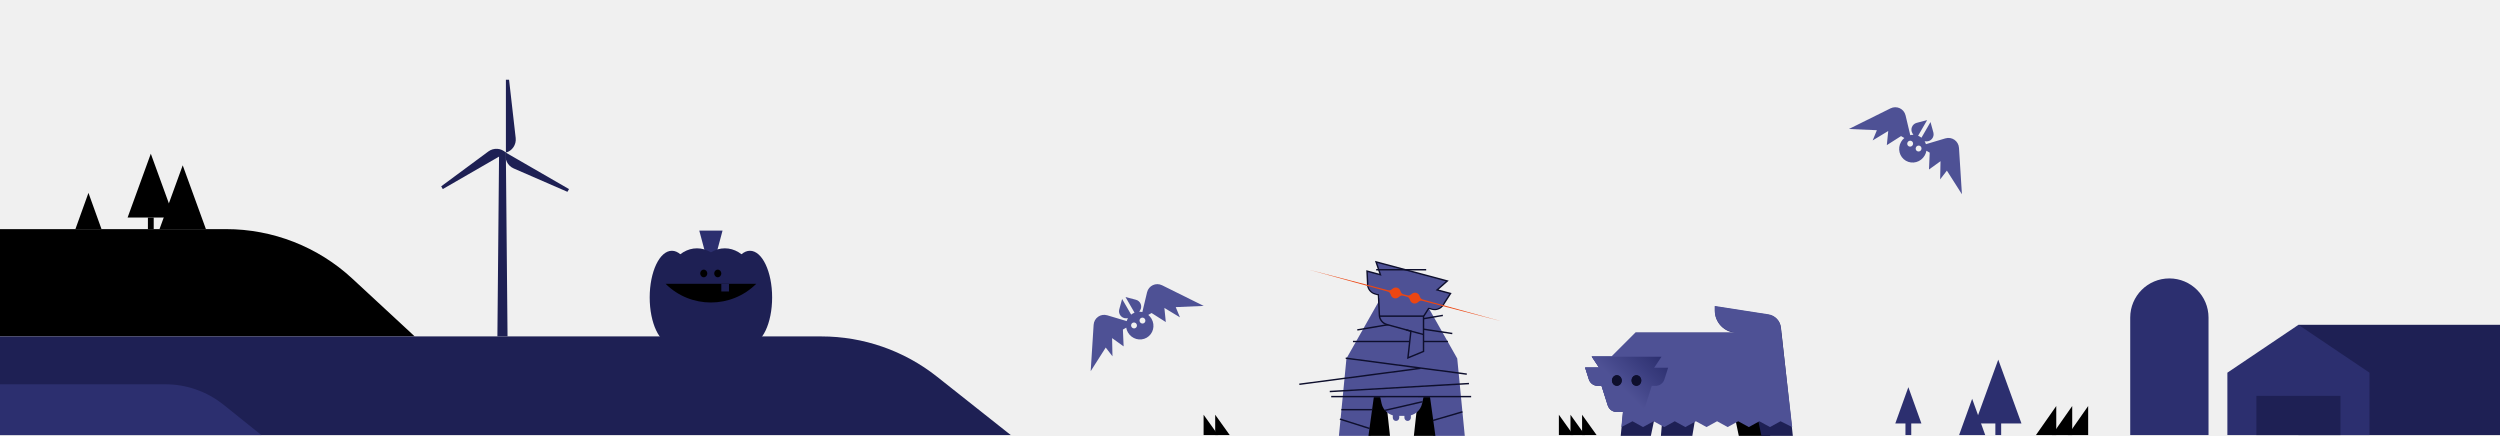
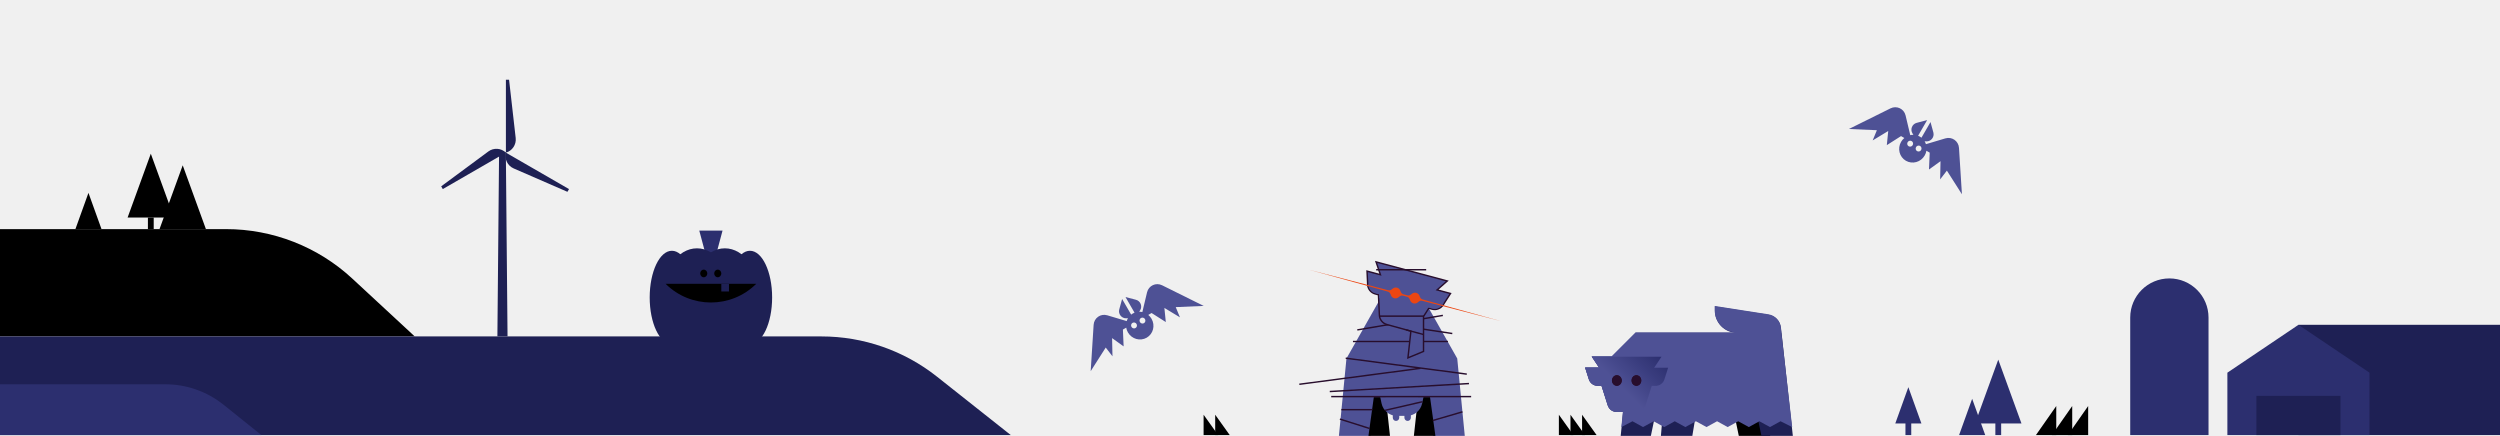
<svg xmlns="http://www.w3.org/2000/svg" fill="none" viewBox="0 0 1724 300">
  <g clip-path="url(#a)">
    <path fill="#000" d="M-27 158h182.906a128.016 128.016 0 0 1 86.993 34.079L286 232H-27v-74Z" />
    <path fill="#000" d="m61 133 9 25H52l9-25Z" />
    <path fill="#2C2F6F" d="M482.223 159h16.042l-4.222 15.83h-7.598L482.223 159Z" />
    <path fill="#1E2054" d="M478.634 205.12c0 17.777-6.851 32.188-15.302 32.188-8.452 0-15.303-14.411-15.303-32.188 0-17.778 6.851-32.189 15.303-32.189 8.451 0 15.302 14.411 15.302 32.189Z" />
    <path fill="#1E2054" d="M524.016 205.119c0 18.71-10.82 33.878-24.168 33.878-13.347 0-24.168-15.168-24.168-33.878s10.821-33.877 24.168-33.877c13.348 0 24.168 15.167 24.168 33.877Z" />
    <path fill="#1E2054" d="M456.472 205.119c0 18.71 10.82 33.878 24.168 33.878 13.347 0 24.168-15.168 24.168-33.878s-10.821-33.877-24.168-33.877c-13.348 0-24.168 15.167-24.168 33.877Z" />
    <path fill="#1E2054" d="M532.459 205.12c0 17.777-6.851 32.188-15.303 32.188-8.451 0-15.302-14.411-15.302-32.188 0-17.778 6.851-32.189 15.302-32.189 8.452 0 15.303 14.411 15.303 32.189Z" />
    <path fill="#000" d="M521.484 195.726c-17.253 17.168-45.225 17.168-62.478 0h62.478Z" />
    <path fill="#1E2054" d="M497.419 195.726h5.277v5.277h-5.277v-5.277Z" />
    <path fill="#000" d="M482.856 188.573c0 1.457 1.098 2.639 2.452 2.639 1.355 0 2.453-1.182 2.453-2.639 0-1.457-1.098-2.638-2.453-2.638-1.354 0-2.452 1.181-2.452 2.638Zm14.564 0c0 1.457-1.098 2.639-2.453 2.639-1.355 0-2.453-1.182-2.453-2.639 0-1.457 1.098-2.638 2.453-2.638 1.355 0 2.453 1.181 2.453 2.638ZM104 106l-16 44h32l-16-44Z" />
    <path fill="#000" d="m126 114-16 44h32l-16-44Zm-20 36h-4v8h4z" />
    <path fill="#2C2F6F" d="m1360 275 9 25h-18l9-25Z" />
    <path fill="#2C2F6F" d="m1378 248 16 44h-32l16-44Zm-2 44h4v8h-4zm-60-25 9 25h-18l9-25Zm-2 25h4v8h-4z" />
    <path fill="#1E2054" d="M1585 224h139v76h-139v-76Z" />
    <path fill="#2C2F6F" d="m1536 257 49-33 49 33v43h-98v-43Z" />
    <path fill="#1E2054" d="M1556 273h58v28h-58v-28Z" />
    <path fill="#2C2F6F" d="M1469 219c0-14.912 12.09-27 27-27s27 12.088 27 27v81h-54v-81Z" />
    <path fill="#000" d="M838 300v-14l10 14h-10Z" />
    <path fill="#000" d="M830 300v-14l10 14h-10Zm610 0v-20l-14 20h14Z" />
    <path fill="#000" d="M1429 300v-20l-14 20h14Z" />
    <path fill="#000" d="M1418 300v-20l-14 20h14Zm-327 0v-14l10 14h-10Z" />
    <path fill="#000" d="M1083 300v-14l10 14h-10Z" />
    <path fill="#000" d="M1075 300v-14l10 14h-10Z" />
    <path fill="#1E2054" d="M980.139 199.311h-25.923v12.421h25.923z" />
    <path fill="#4E5195" d="m923.319 300.575 5.199-53.368 29.241-51.674h17.911l29.24 51.674 5.2 53.368h-21.698l-10.849-19.269h-21.698l-10.849 19.269h-21.697Z" />
    <path fill="#000" d="M955.599 273.84h-8.205l-3.714 26.733h14.851l-2.932-26.733Zm22.34 0h8.204l3.714 26.733h-14.851l2.933-26.733Z" />
    <path fill="#4E5195" d="M981.639 273.826h-29.843l.928 4.377a10.818 10.818 0 0 0 10.582 8.573h6.823c5.109 0 9.521-3.575 10.581-8.573l.929-4.377Z" />
    <rect width="4.451" height="8.011" fill="#4E5195" rx="2.225" transform="matrix(-1 0 0 1 964.92 282.265)" />
    <rect width="4.451" height="8.011" fill="#4E5195" rx="2.225" transform="matrix(-1 0 0 1 972.931 282.265)" />
-     <path stroke="#0E0F2D" d="m995 217.5-59 10m62.5 8H933m78.5 22.5L928 247m51.5 7L896 265m117-.5-96 5.5m97.5 3.5H918m63 3.5-26 6m-30-.5h21.5M988 290l20.5-6m-84.5 5 20.5 6.5m57-65.5-36.5-5.5" />
-     <path fill="#4E5195" stroke="#0E0F2D" d="M981.659 242v.334l-.309.128-9.659 4-.781.324.093-.841 1.953-17.577-16.548-4.58-.002-.001a6.983 6.983 0 0 1-5.173-6.414l-.656-14.103-2.256-.604a6.984 6.984 0 0 1-5.175-6.415l-.4-8.597-.032-.683.661.177 8.557 2.293-2.683-7.942-.299-.885.902.242 47.274 12.667.902.241-.701.617-6.295 5.537 8.557 2.293.661.177-.369.575-4.645 7.246a6.982 6.982 0 0 1-7.689 2.967l-2.256-.604-3.632 5.665V242Zm-6.838-33.269c1.557.417 3.252-.605 3.729-2.386.477-1.78-.48-3.513-2.037-3.93-1.557-.418-3.252.605-3.729 2.385-.477 1.781.479 3.514 2.037 3.931Zm-15.293-7.483c-.477 1.781.48 3.514 2.037 3.931 1.557.417 3.252-.605 3.729-2.386.478-1.78-.479-3.513-2.036-3.93-1.558-.417-3.253.605-3.73 2.385Z" />
-     <path stroke="#0E0F2D" d="m969.772 227.5 11.601 3.108M951 218h31m-33-32.002 34.5.002" />
+     <path stroke="#280e2d" d="m995 217.5-59 10m62.5 8H933m78.5 22.5L928 247m51.5 7L896 265m117-.5-96 5.5m97.5 3.5H918m63 3.5-26 6m-30-.5h21.5M988 290l20.5-6m-84.5 5 20.5 6.5m57-65.5-36.5-5.5" />
+     <path fill="#4E5195" stroke="#280e2d" d="M981.659 242v.334l-.309.128-9.659 4-.781.324.093-.841 1.953-17.577-16.548-4.58-.002-.001a6.983 6.983 0 0 1-5.173-6.414l-.656-14.103-2.256-.604a6.984 6.984 0 0 1-5.175-6.415l-.4-8.597-.032-.683.661.177 8.557 2.293-2.683-7.942-.299-.885.902.242 47.274 12.667.902.241-.701.617-6.295 5.537 8.557 2.293.661.177-.369.575-4.645 7.246a6.982 6.982 0 0 1-7.689 2.967l-2.256-.604-3.632 5.665V242Zm-6.838-33.269c1.557.417 3.252-.605 3.729-2.386.477-1.78-.48-3.513-2.037-3.93-1.557-.418-3.252.605-3.729 2.385-.477 1.781.479 3.514 2.037 3.931Zm-15.293-7.483c-.477 1.781.48 3.514 2.037 3.931 1.557.417 3.252-.605 3.729-2.386.478-1.78-.479-3.513-2.036-3.93-1.558-.417-3.253.605-3.73 2.385Z" />
+     <path stroke="#280e2d" d="m969.772 227.5 11.601 3.108M951 218h31m-33-32.002 34.5.002" />
    <path fill="#4E5195" d="m985.068 211.994 2.609.699a6.484 6.484 0 0 0 7.139-2.754l.649-1.013-27.714-15.442-24.12 2.421.015.323a6.483 6.483 0 0 0 4.805 5.954l2.61.7.123 2.656 33.589 6.915.295-.459Z" />
    <path fill="#EC4612" d="M959.085 203.34c-.303-.957-.864-1.936-1.832-2.204l-54.424-15.085-.001.002 54.678 14.147c.972.251 1.947-.315 2.687-.992.862-.788 2.044-1.139 3.193-.831 1.144.306 1.99 1.195 2.345 2.302.309.961.879 1.944 1.855 2.206l3.165.848c.975.261 1.961-.305 2.709-.983.861-.781 2.037-1.128 3.181-.821 1.15.308 1.997 1.202 2.35 2.316.303.957.864 1.934 1.831 2.202l54.428 15.086-54.676-14.148c-.973-.252-1.948.315-2.689.993-.862.789-2.045 1.141-3.195.833-1.145-.307-1.991-1.196-2.345-2.304-.309-.963-.879-1.947-1.855-2.209l-3.161-.847c-.976-.261-1.962.306-2.711.985-.861.782-2.038 1.13-3.183.823-1.15-.308-1.998-1.204-2.35-2.319Z" />
    <path fill="#000" d="M1199.08 300.573h21.66l-2.28-20.794h-23.71l4.33 20.794Z" />
    <path fill="#1E2054" d="m1128.04 229.529-16.46 16.462v28.159l8.66.434-2.6 25.992h20.8l4.33-20.794h4.33l-1.73 20.794h21.66l3.46-20.794h39.86l4.33 20.794h21.66l-7.79-71.047h-100.51Z" />
    <path fill="#2C2F6F" fill-rule="evenodd" d="M1114.83 284.109a6.363 6.363 0 0 1-6.07-4.432l-4.32-13.57h-2.65a6.375 6.375 0 0 1-6.08-4.433l-2.57-8.063h9.63l-5.08-7.624h48.09l-5.07 7.624h9.62l-2.57 8.063a6.363 6.363 0 0 1-6.07 4.433h-2.66l-4.31 13.57a6.375 6.375 0 0 1-6.08 4.432h-13.81Zm-3.26-21.708c0 2.047 1.53 3.706 3.42 3.706 1.9 0 3.43-1.659 3.43-3.706 0-2.047-1.53-3.707-3.43-3.707-1.89 0-3.42 1.66-3.42 3.707Zm20.33 0c0 2.047-1.53 3.706-3.42 3.706s-3.43-1.659-3.43-3.706c0-2.047 1.54-3.707 3.43-3.707 1.89 0 3.42 1.66 3.42 3.707Z" clip-rule="evenodd" />
    <path fill="#2C2F6F" d="m1182.62 211.332 37.02 5.742c4.52.702 8.01 4.351 8.51 8.902l.39 3.551h-30.73c-8.39 0-15.19-6.8-15.19-15.189v-3.006Z" />
    <path fill="#4E5195" d="m1182.47 211 37.02 5.742c4.52.702 8.02 4.351 8.51 8.902l.39 3.551h-30.73c-8.39 0-15.19-6.8-15.19-15.189V211Zm-71.03 34.654 16.46-16.457h100.5l7.49 65.303-8.03-4-7.29 4-7.3-4-7.29 4-7.3-4-7.29 4-7.29-4-7.3 4-7.29-4-7.3 4-7.29-4-7.29 4-7.3-4-7.29 4-7.29-4-7.65 4 1.05-10.723h-4.46a6.375 6.375 0 0 1-6.08-4.433l-4.31-13.569h-2.66a6.364 6.364 0 0 1-6.07-4.433l-2.57-8.063h9.62l-5.07-7.625h13.89Z" />
-     <path fill="#0E0F2D" d="M1111.57 262.4c0 2.047 1.53 3.706 3.42 3.706 1.9 0 3.43-1.659 3.43-3.706 0-2.047-1.53-3.707-3.43-3.707-1.89 0-3.42 1.66-3.42 3.707Zm20.33 0c0 2.047-1.53 3.706-3.42 3.706s-3.43-1.659-3.43-3.706c0-2.047 1.54-3.707 3.43-3.707 1.89 0 3.42 1.66 3.42 3.707Z" />
+     <path fill="#280e2d" d="M1111.57 262.4c0 2.047 1.53 3.706 3.42 3.706 1.9 0 3.43-1.659 3.43-3.706 0-2.047-1.53-3.707-3.43-3.707-1.89 0-3.42 1.66-3.42 3.707Zm20.33 0c0 2.047-1.53 3.706-3.42 3.706s-3.43-1.659-3.43-3.706c0-2.047 1.54-3.707 3.43-3.707 1.89 0 3.42 1.66 3.42 3.707Z" />
    <path fill="url(#b)" fill-rule="evenodd" d="M1114.83 284.109a6.363 6.363 0 0 1-6.07-4.433l-4.32-13.569h-2.65a6.376 6.376 0 0 1-6.08-4.433l-2.57-8.063h9.63l-5.08-7.625h48.09l-5.07 7.625h9.62l-2.57 8.063a6.364 6.364 0 0 1-6.07 4.433h-2.66l-4.31 13.569a6.375 6.375 0 0 1-6.08 4.433h-13.81Zm-3.26-21.709c0 2.047 1.53 3.707 3.42 3.707 1.9 0 3.43-1.66 3.43-3.707 0-2.047-1.53-3.706-3.43-3.706-1.89 0-3.42 1.659-3.42 3.706Zm20.33 0c0 2.047-1.53 3.707-3.42 3.707s-3.43-1.66-3.43-3.707c0-2.047 1.54-3.706 3.43-3.706 1.89 0 3.42 1.659 3.42 3.706Z" clip-rule="evenodd" />
-     <path fill="#0E0F2D" d="M1111.57 262.4c0 2.047 1.53 3.706 3.42 3.706 1.9 0 3.43-1.659 3.43-3.706 0-2.047-1.53-3.707-3.43-3.707-1.89 0-3.42 1.66-3.42 3.707Zm20.33 0c0 2.047-1.53 3.706-3.42 3.706s-3.43-1.659-3.43-3.706c0-2.047 1.54-3.707 3.43-3.707 1.89 0 3.42 1.66 3.42 3.707Z" />
+     <path fill="#280e2d" d="M1111.57 262.4c0 2.047 1.53 3.706 3.42 3.706 1.9 0 3.43-1.659 3.43-3.706 0-2.047-1.53-3.707-3.43-3.707-1.89 0-3.42 1.66-3.42 3.707Zm20.33 0c0 2.047-1.53 3.706-3.42 3.706s-3.43-1.659-3.43-3.706c0-2.047 1.54-3.707 3.43-3.707 1.89 0 3.42 1.66 3.42 3.707Z" />
    <path fill="#1E2054" d="M344.167 105h4.666L350 232h-7l1.167-127Zm4.7-50h2.185l4.565 40.17a9.39 9.39 0 0 1-6.75 10.088V55Z" />
    <path fill="#1E2054" d="m305.344 130.387-1.093-1.893 32.506-24.038a9.39 9.39 0 0 1 12.112.802l-43.525 25.129Z" />
    <path fill="#1E2054" d="m392.391 130.387-1.093 1.892-37.07-16.132a9.388 9.388 0 0 1-5.362-10.889l43.525 25.129Z" />
    <path fill="#4E5195" fill-rule="evenodd" d="m1322.72 93.62 6.23-10.792-7.21 1.888c-3.17.83-4.64 4.566-2.87 7.3l.62.956a9.536 9.536 0 0 0-2.18.213l-3.23-13.61c-1.1-4.613-6.13-6.957-10.4-4.843L1275 88.958l19.3.83-2.91 7.047 10.73-6.495-.97 9.748 9.8-6.236 2.28 1.316a9.673 9.673 0 0 0-2.25 2.666c-2.66 4.599-1.16 10.433 3.33 13.029 4.5 2.597 10.3.973 12.95-3.626.61-1.048 1-2.16 1.19-3.283l2.28 1.316-.5 11.609 7.95-5.718-.26 12.54 4.65-6.039 10.37 16.296-2.02-31.954c-.3-4.749-4.85-7.934-9.39-6.579l-13.41 4a9.171 9.171 0 0 0-.9-1.988l1.14.058c3.25.166 5.75-2.974 4.89-6.136l-1.97-7.187-6.24 10.791a9.008 9.008 0 0 0-1.11-.756c-.4-.228-.8-.423-1.21-.587Zm-6.51 7.236c.97.557 2.21.209 2.78-.777.57-.985.25-2.235-.72-2.792-.96-.556-2.2-.208-2.77.777-.57.986-.25 2.236.71 2.792Zm5.82 3.358c.96.557 2.21.209 2.78-.777.56-.985.24-2.235-.72-2.792-.96-.556-2.21-.208-2.77.777-.57.986-.25 2.236.71 2.792ZM780.038 216.963l-6.23-10.791-1.97 7.187c-.867 3.162 1.634 6.302 4.887 6.136l1.137-.058a9.418 9.418 0 0 0-.902 1.988l-13.407-4c-4.543-1.355-9.089 1.83-9.389 6.579l-2.022 31.954 10.367-16.296 4.651 6.039-.261-12.54 7.955 5.718-.498-11.609 2.279-1.316a9.793 9.793 0 0 0 1.183 3.283c2.655 4.599 8.454 6.223 12.951 3.626 4.498-2.596 5.991-8.43 3.335-13.029a9.794 9.794 0 0 0-2.251-2.666l2.279-1.316 9.805 6.236-.975-9.748 10.73 6.496-2.905-7.048 19.297-.83-28.684-14.226c-4.263-2.114-9.295.23-10.392 4.842l-3.24 13.611a9.426 9.426 0 0 0-2.173-.213l.619-.955c1.77-2.735.302-6.471-2.87-7.301l-7.21-1.888 6.231 10.792a9.31 9.31 0 0 0-2.327 1.343Zm3.015 9.251c.964-.556 1.284-1.806.715-2.792-.569-.985-1.812-1.333-2.776-.777-.963.557-1.283 1.807-.714 2.792.569.986 1.811 1.334 2.775.777Zm5.816-3.358c.964-.556 1.284-1.806.715-2.792-.569-.985-1.811-1.333-2.775-.777-.964.556-1.284 1.807-.715 2.792.569.986 1.812 1.334 2.775.777Z" clip-rule="evenodd" />
    <path fill="#1E2054" d="M-28 232h594.475c28.899 0 56.953 9.763 79.624 27.709L697 300H-28v-68Z" />
    <path fill="#2C2F6F" d="M-188.703 265h302.701a64.185 64.185 0 0 1 40.137 14.098l26.126 20.937h-368.964V265Z" />
  </g>
  <defs>
    <linearGradient id="b" x1="1143" x2="1118.5" y1="243" y2="267.5" gradientUnits="userSpaceOnUse">
      <stop stop-color="#2C2F6F" />
      <stop offset="1" stop-color="#4E5195" />
    </linearGradient>
    <clipPath id="a">
      <path fill="#fff" d="M0 0h1724v300H0z" />
    </clipPath>
  </defs>
</svg>
